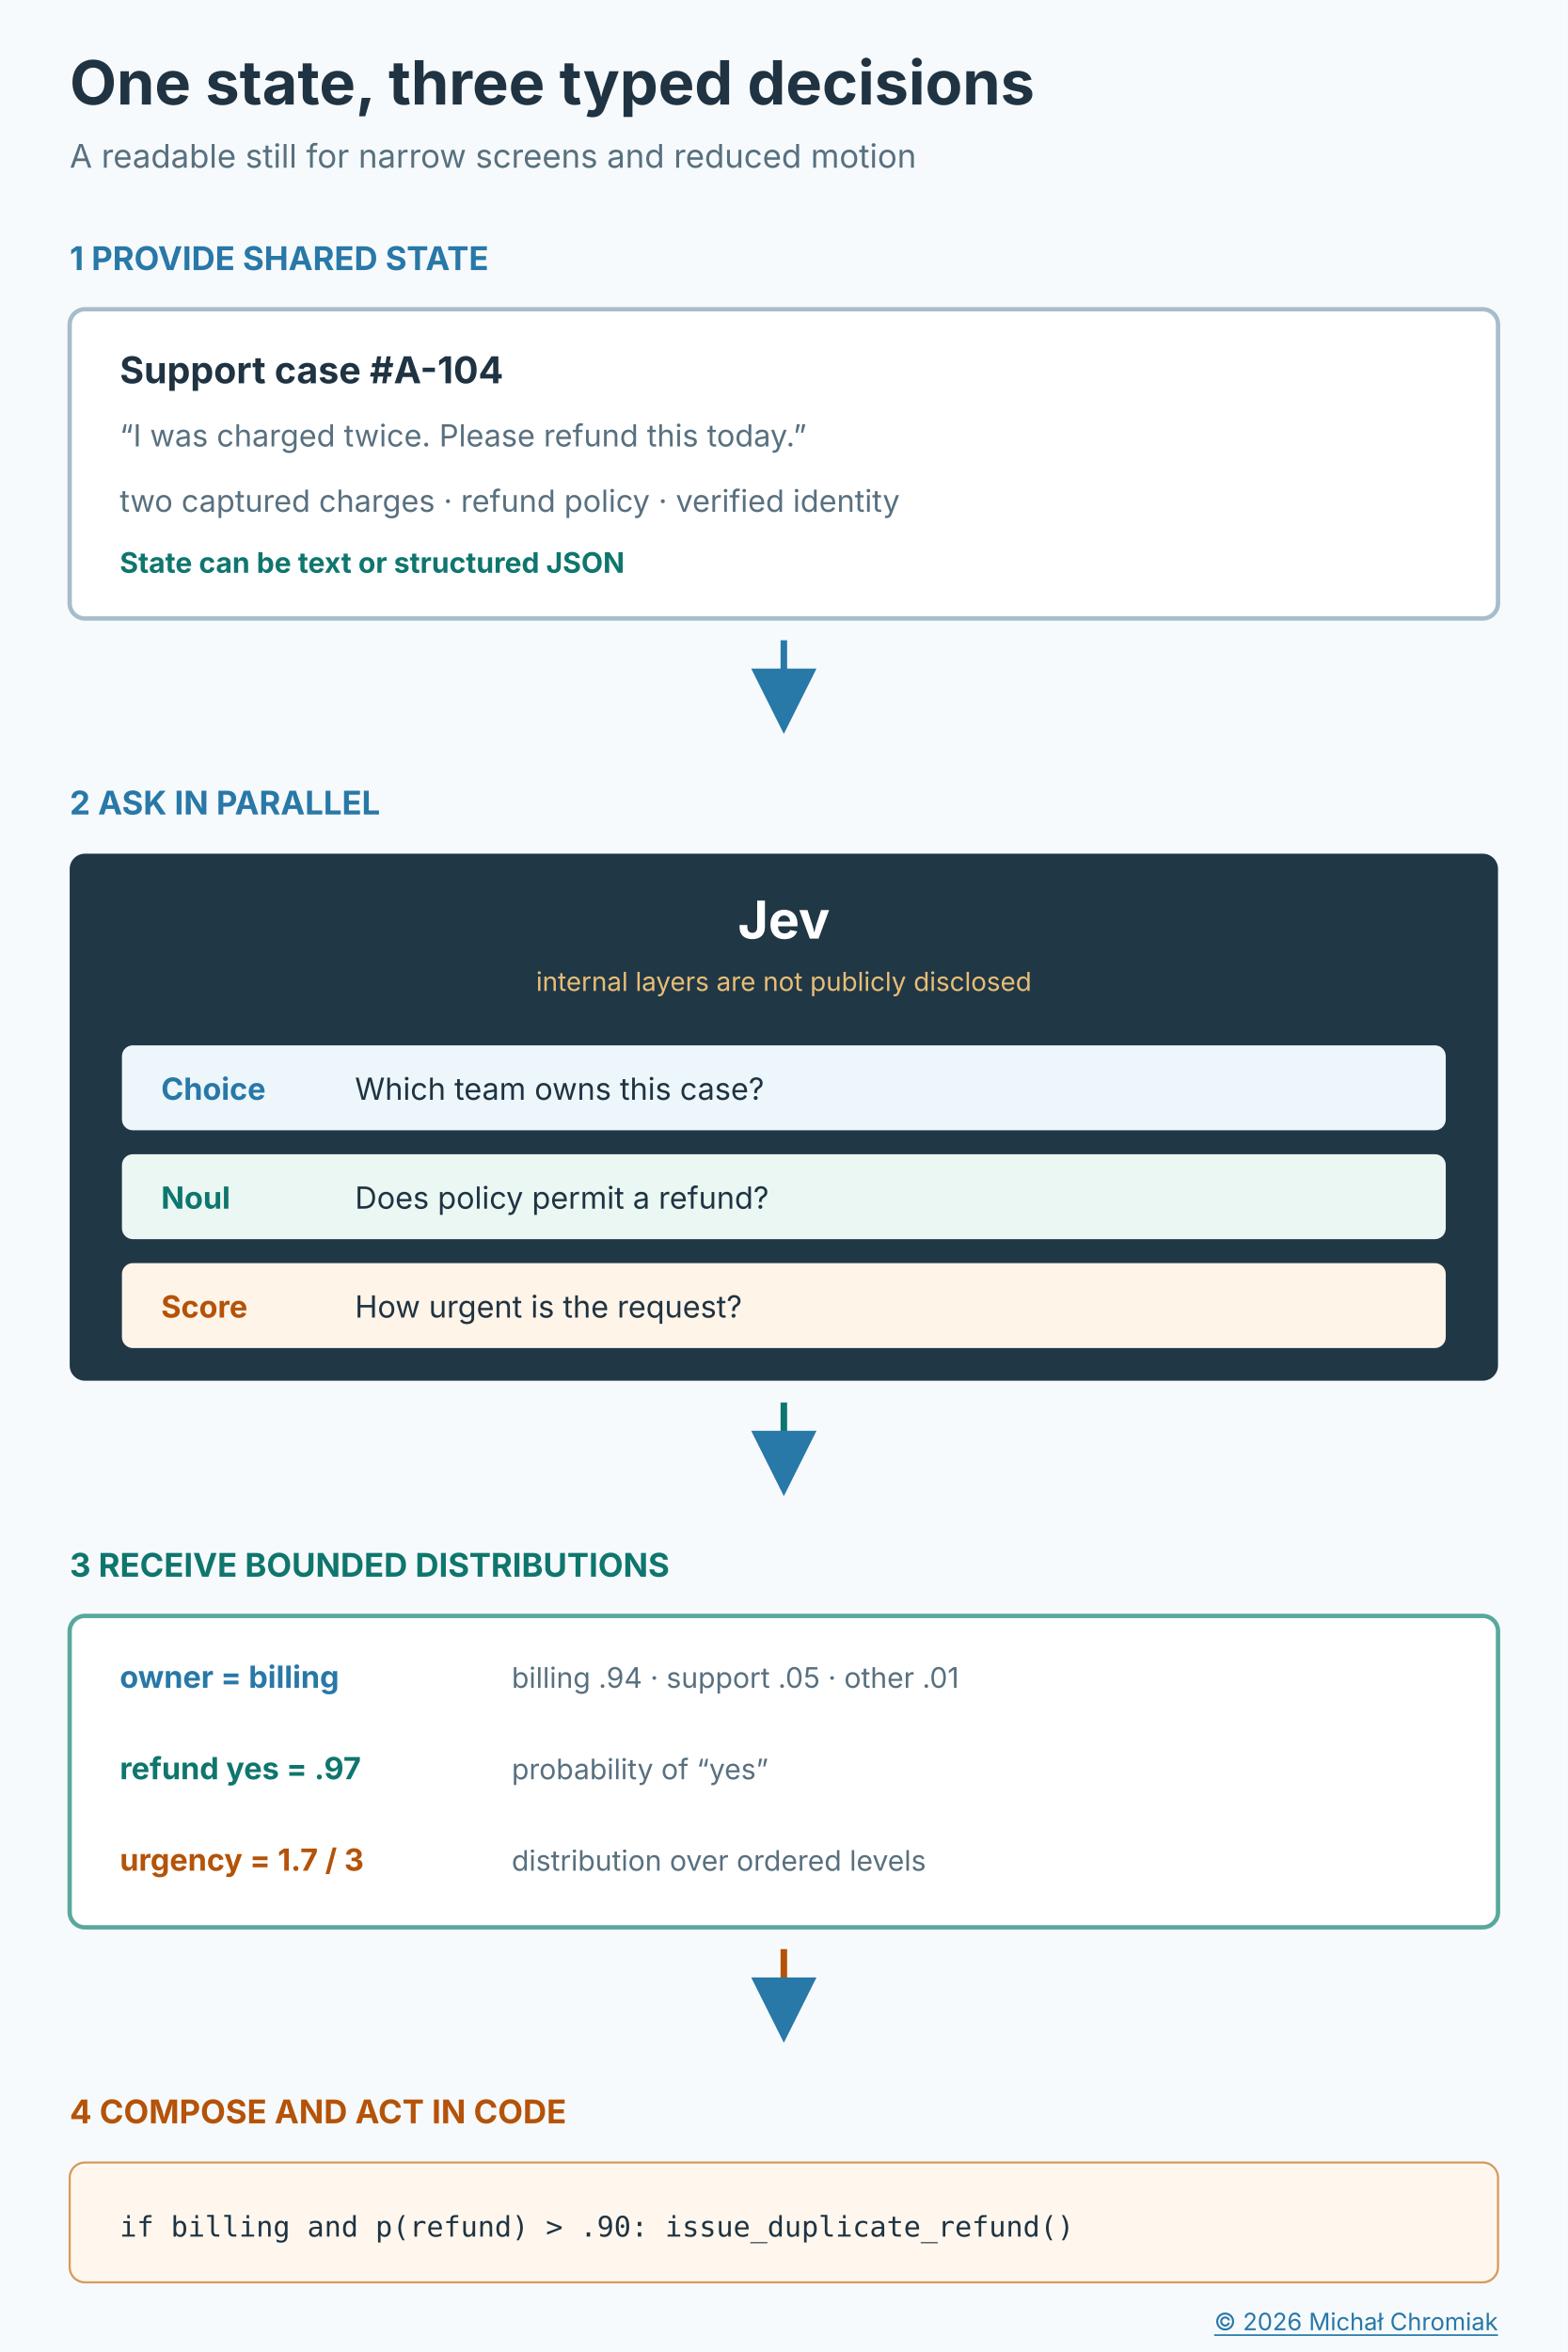
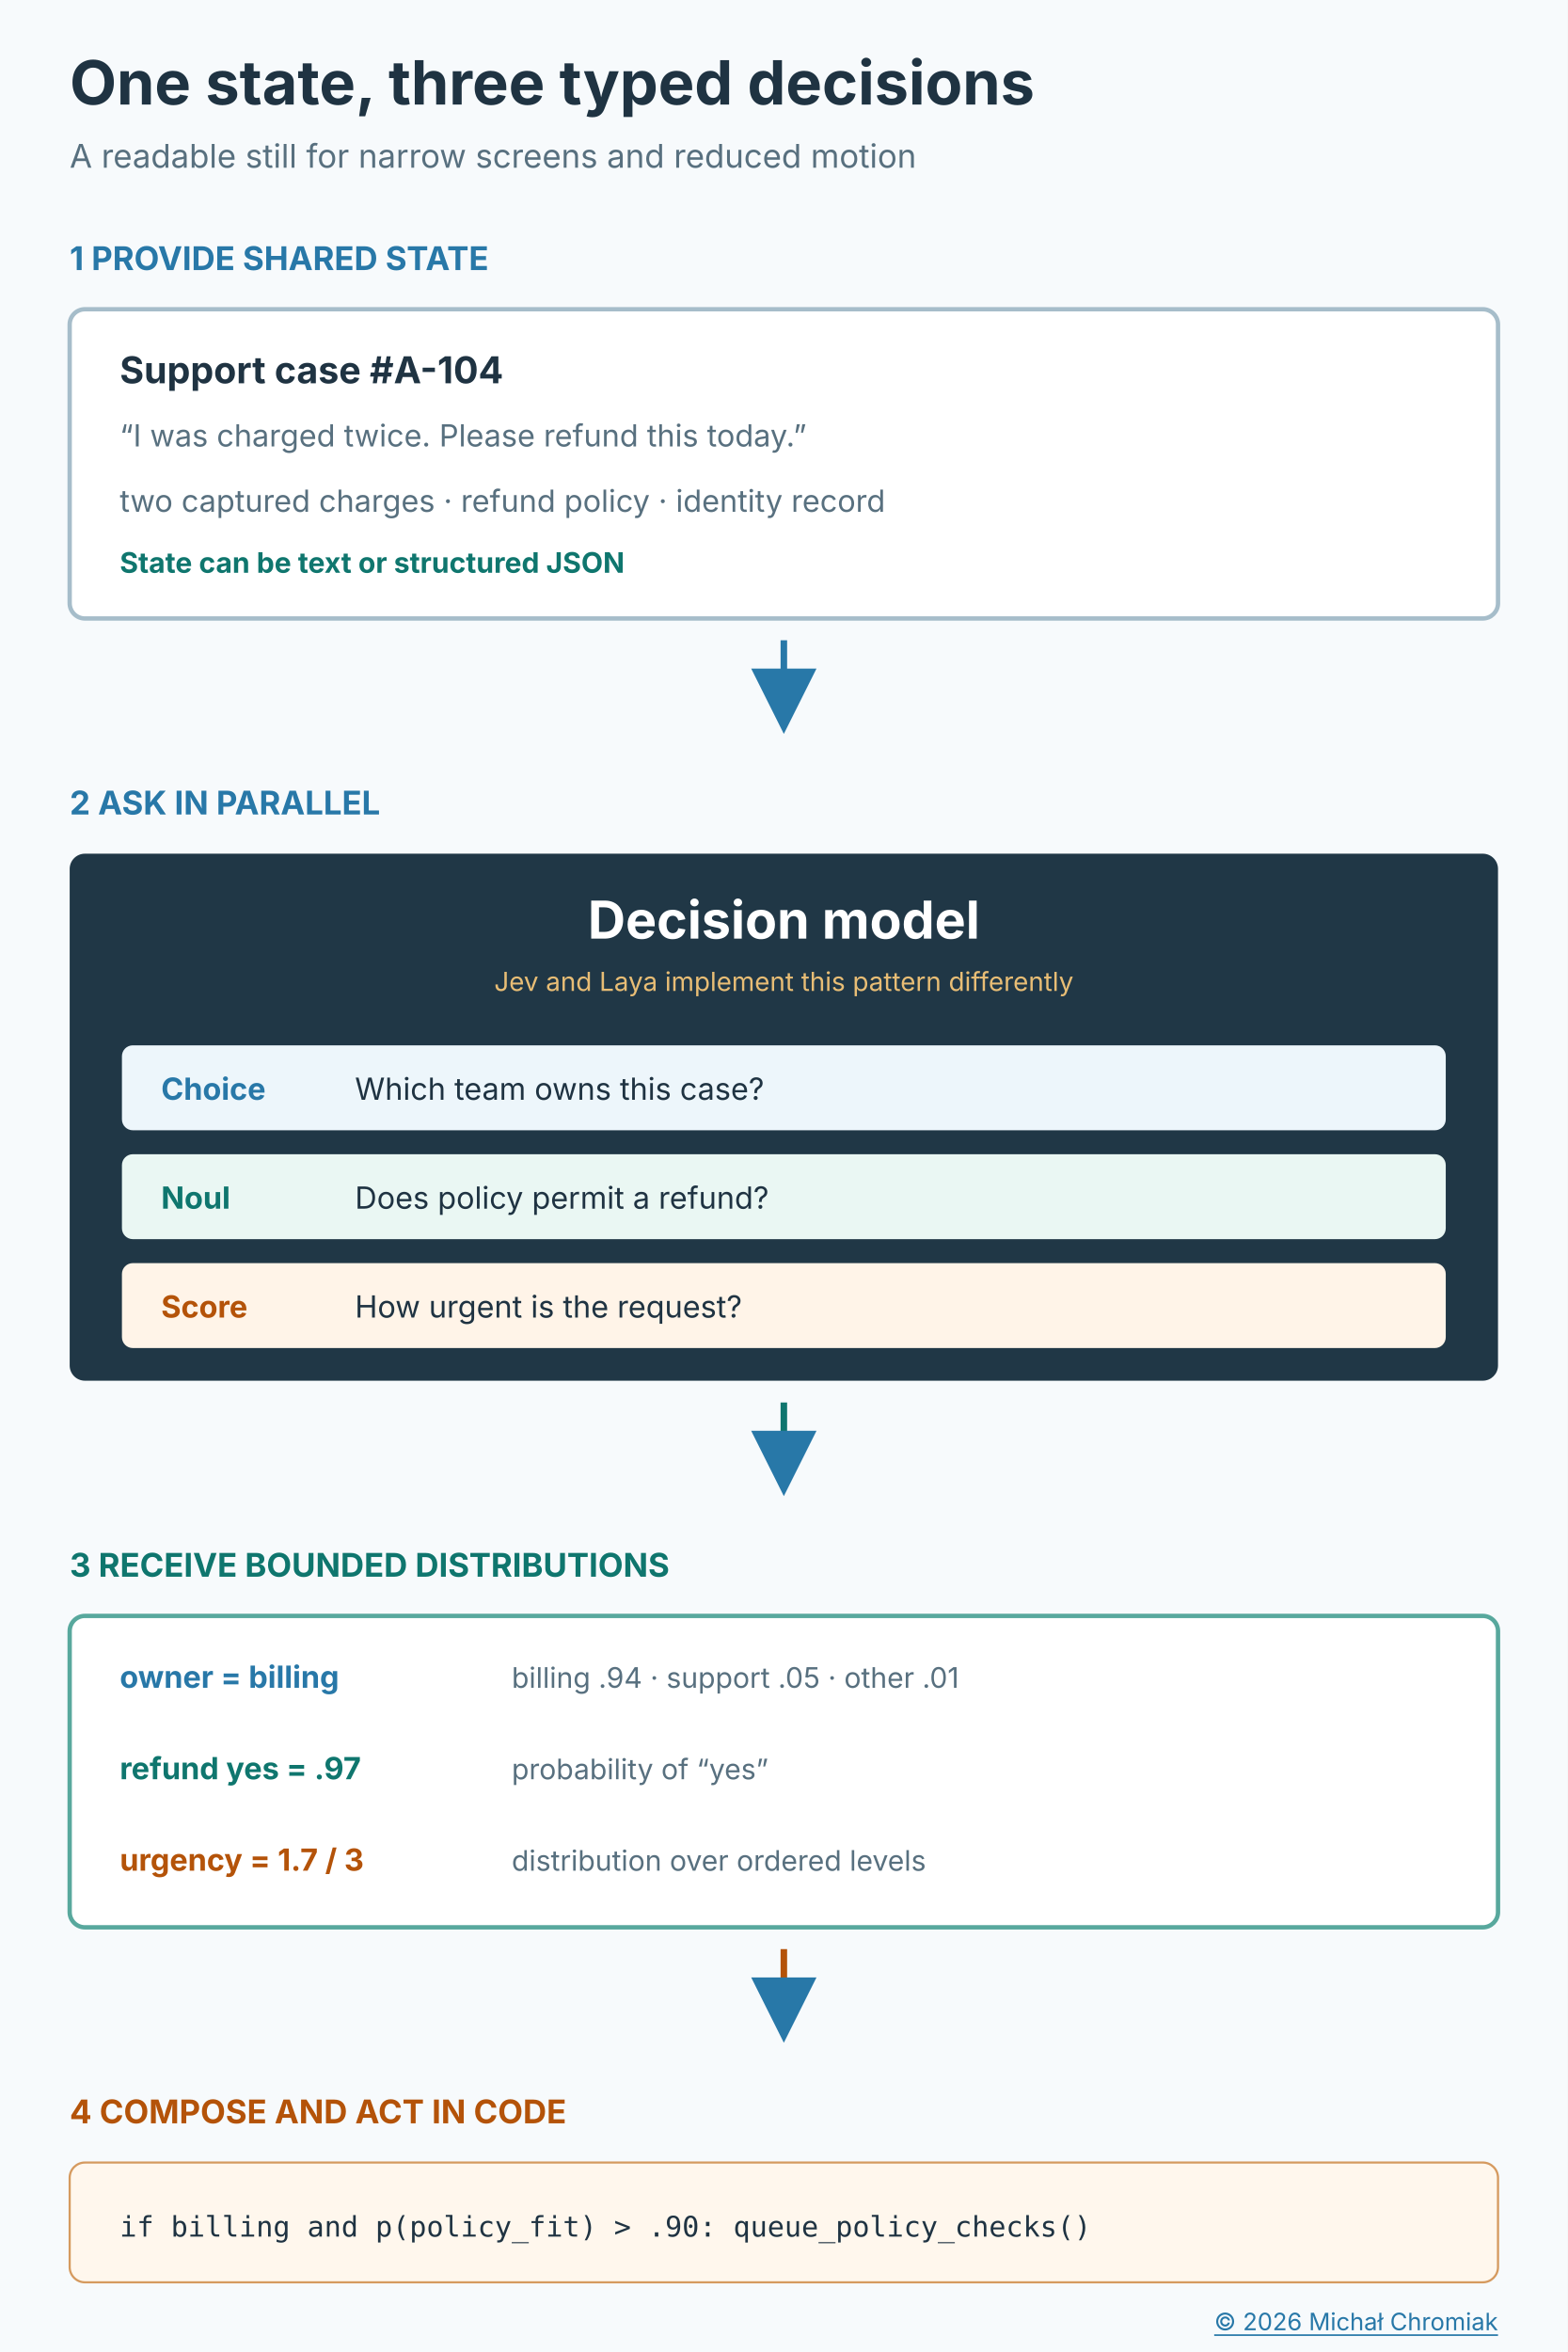
<svg xmlns="http://www.w3.org/2000/svg" viewBox="0 0 720 1080" role="img" aria-labelledby="title desc">
  <defs>
    <marker id="arrow" markerWidth="10" markerHeight="10" refX="8" refY="5" orient="auto">
      <path d="M0 0 L10 5 L0 10 Z" fill="#2878a8" />
    </marker>
  </defs>
  <rect width="720" height="1080" fill="#f7fafc" />
  <text x="32" y="48" fill="#1f3342" font-family="Inter, Arial, sans-serif" font-size="28" font-weight="700">One state, three typed decisions</text>
  <text x="32" y="77" fill="#58707f" font-family="Inter, Arial, sans-serif" font-size="15">A readable still for narrow screens and reduced motion</text>
  <text x="32" y="124" fill="#2878a8" font-family="Inter, Arial, sans-serif" font-size="15" font-weight="700">1  PROVIDE SHARED STATE</text>
  <rect x="32" y="142" width="656" height="142" rx="7" fill="#ffffff" stroke="#a6bdca" stroke-width="2" />
  <text x="55" y="176" fill="#1f3342" font-family="Inter, Arial, sans-serif" font-size="17" font-weight="700">Support case #A-104</text>
  <text x="55" y="205" fill="#58707f" font-family="Inter, Arial, sans-serif" font-size="14">“I was charged twice. Please refund this today.”</text>
-   <text x="55" y="235" fill="#58707f" font-family="Inter, Arial, sans-serif" font-size="14">two captured charges · refund policy · verified identity</text>
+   <text x="55" y="235" fill="#58707f" font-family="Inter, Arial, sans-serif" font-size="14">two captured charges · refund policy · identity record</text>
  <text x="55" y="263" fill="#0f766e" font-family="Inter, Arial, sans-serif" font-size="13" font-weight="700">State can be text or structured JSON</text>
  <path d="M360 294 V331" stroke="#2878a8" stroke-width="3" marker-end="url(#arrow)" />
  <text x="32" y="374" fill="#2878a8" font-family="Inter, Arial, sans-serif" font-size="15" font-weight="700">2  ASK IN PARALLEL</text>
  <rect x="32" y="392" width="656" height="242" rx="7" fill="#203746" />
-   <text x="360" y="431" text-anchor="middle" fill="#ffffff" font-family="Inter, Arial, sans-serif" font-size="24" font-weight="700">Jev</text>
-   <text x="360" y="455" text-anchor="middle" fill="#e8bd75" font-family="Inter, Arial, sans-serif" font-size="12">internal layers are not publicly disclosed</text>
+   <text x="360" y="431" text-anchor="middle" fill="#ffffff" font-family="Inter, Arial, sans-serif" font-size="24" font-weight="700">Decision model</text>
+   <text x="360" y="455" text-anchor="middle" fill="#e8bd75" font-family="Inter, Arial, sans-serif" font-size="12">Jev and Laya implement this pattern differently</text>
  <rect x="56" y="480" width="608" height="39" rx="5" fill="#edf6fb" />
  <text x="74" y="505" fill="#2878a8" font-family="Inter, Arial, sans-serif" font-size="14" font-weight="700">Choice</text>
  <text x="163" y="505" fill="#1f3342" font-family="Inter, Arial, sans-serif" font-size="14">Which team owns this case?</text>
  <rect x="56" y="530" width="608" height="39" rx="5" fill="#eaf7f3" />
  <text x="74" y="555" fill="#0f766e" font-family="Inter, Arial, sans-serif" font-size="14" font-weight="700">Noul</text>
  <text x="163" y="555" fill="#1f3342" font-family="Inter, Arial, sans-serif" font-size="14">Does policy permit a refund?</text>
  <rect x="56" y="580" width="608" height="39" rx="5" fill="#fff4e8" />
  <text x="74" y="605" fill="#b45309" font-family="Inter, Arial, sans-serif" font-size="14" font-weight="700">Score</text>
  <text x="163" y="605" fill="#1f3342" font-family="Inter, Arial, sans-serif" font-size="14">How urgent is the request?</text>
  <path d="M360 644 V681" stroke="#0f766e" stroke-width="3" marker-end="url(#arrow)" />
  <text x="32" y="724" fill="#0f766e" font-family="Inter, Arial, sans-serif" font-size="15" font-weight="700">3  RECEIVE BOUNDED DISTRIBUTIONS</text>
  <rect x="32" y="742" width="656" height="143" rx="7" fill="#ffffff" stroke="#58a89d" stroke-width="2" />
  <text x="55" y="775" fill="#2878a8" font-family="Inter, Arial, sans-serif" font-size="14" font-weight="700">owner = billing</text>
  <text x="235" y="775" fill="#58707f" font-family="Inter, Arial, sans-serif" font-size="13">billing .94 · support .05 · other .01</text>
  <text x="55" y="817" fill="#0f766e" font-family="Inter, Arial, sans-serif" font-size="14" font-weight="700">refund yes = .97</text>
  <text x="235" y="817" fill="#58707f" font-family="Inter, Arial, sans-serif" font-size="13">probability of “yes”</text>
  <text x="55" y="859" fill="#b45309" font-family="Inter, Arial, sans-serif" font-size="14" font-weight="700">urgency = 1.7 / 3</text>
  <text x="235" y="859" fill="#58707f" font-family="Inter, Arial, sans-serif" font-size="13">distribution over ordered levels</text>
  <path d="M360 895 V932" stroke="#b45309" stroke-width="3" marker-end="url(#arrow)" />
  <text x="32" y="975" fill="#b45309" font-family="Inter, Arial, sans-serif" font-size="15" font-weight="700">4  COMPOSE AND ACT IN CODE</text>
  <rect x="32" y="993" width="656" height="55" rx="7" fill="#fff7ed" stroke="#d59a5f" />
-   <text x="55" y="1027" fill="#1f3342" font-family="ui-monospace, SFMono-Regular, Menlo, monospace" font-size="13">if billing and p(refund) &gt; .90: issue_duplicate_refund()</text>
-   <a href="https://mchromiak.github.io/articles/2026/Sep/17/Jev-Typed-Decisions-for-Enterprise-AI/">
+   <text x="55" y="1027" fill="#1f3342" font-family="ui-monospace, SFMono-Regular, Menlo, monospace" font-size="13">if billing and p(policy_fit) &gt; .90: queue_policy_checks()</text>
+   <a href="https://mchromiak.github.io/articles/2026/Sep/17/Typed-Decision-Models-Jev-and-Laya-in-Agentic-AI/">
    <text x="688" y="1070" text-anchor="end" fill="#2878a8" font-family="Inter, Arial, sans-serif" font-size="11" text-decoration="underline">© 2026 Michał Chromiak</text>
  </a>
</svg>
